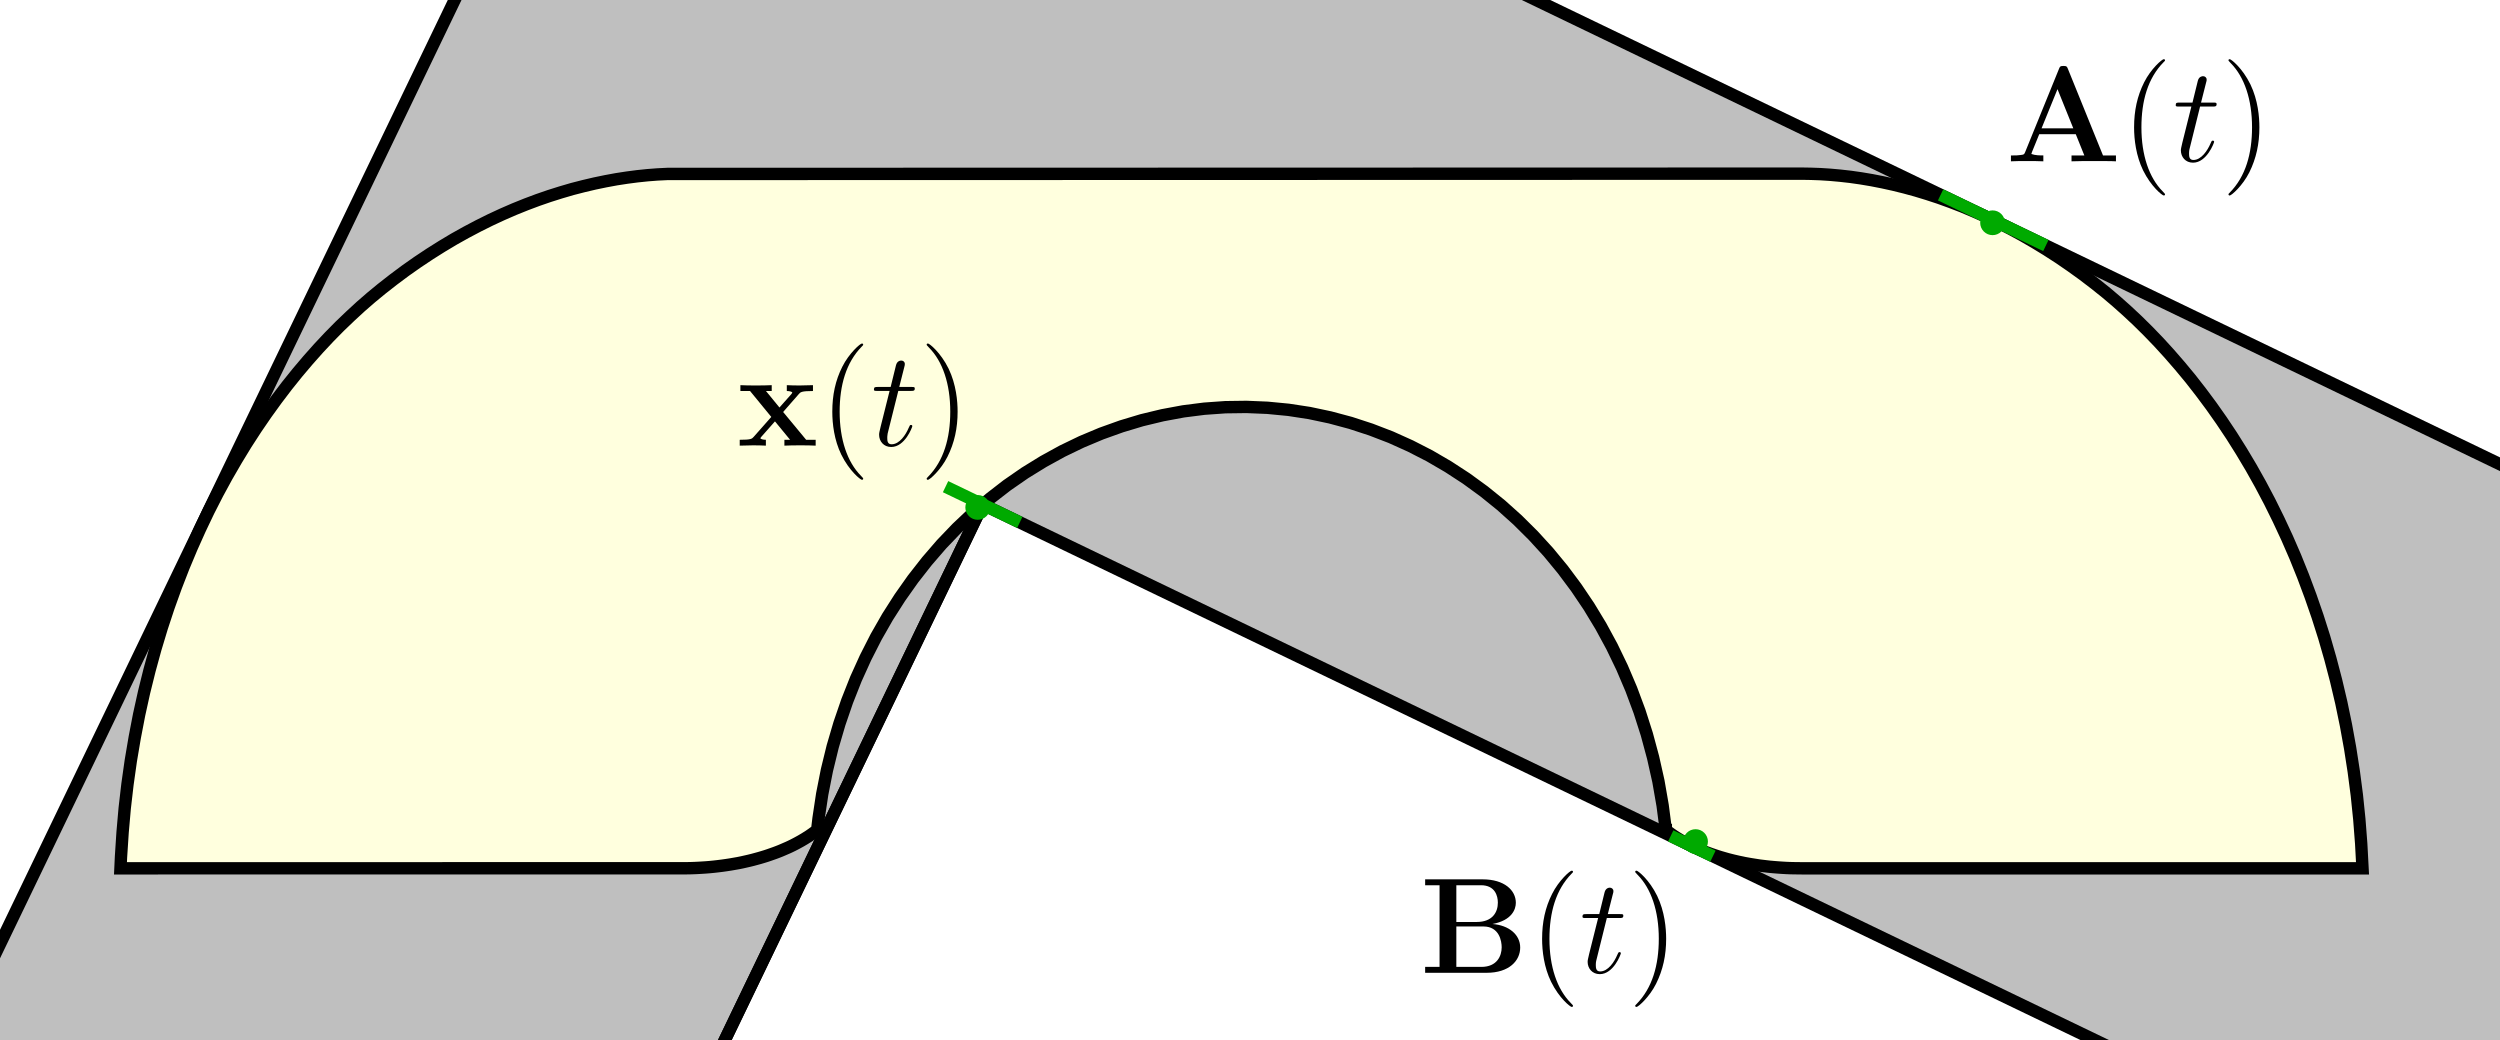
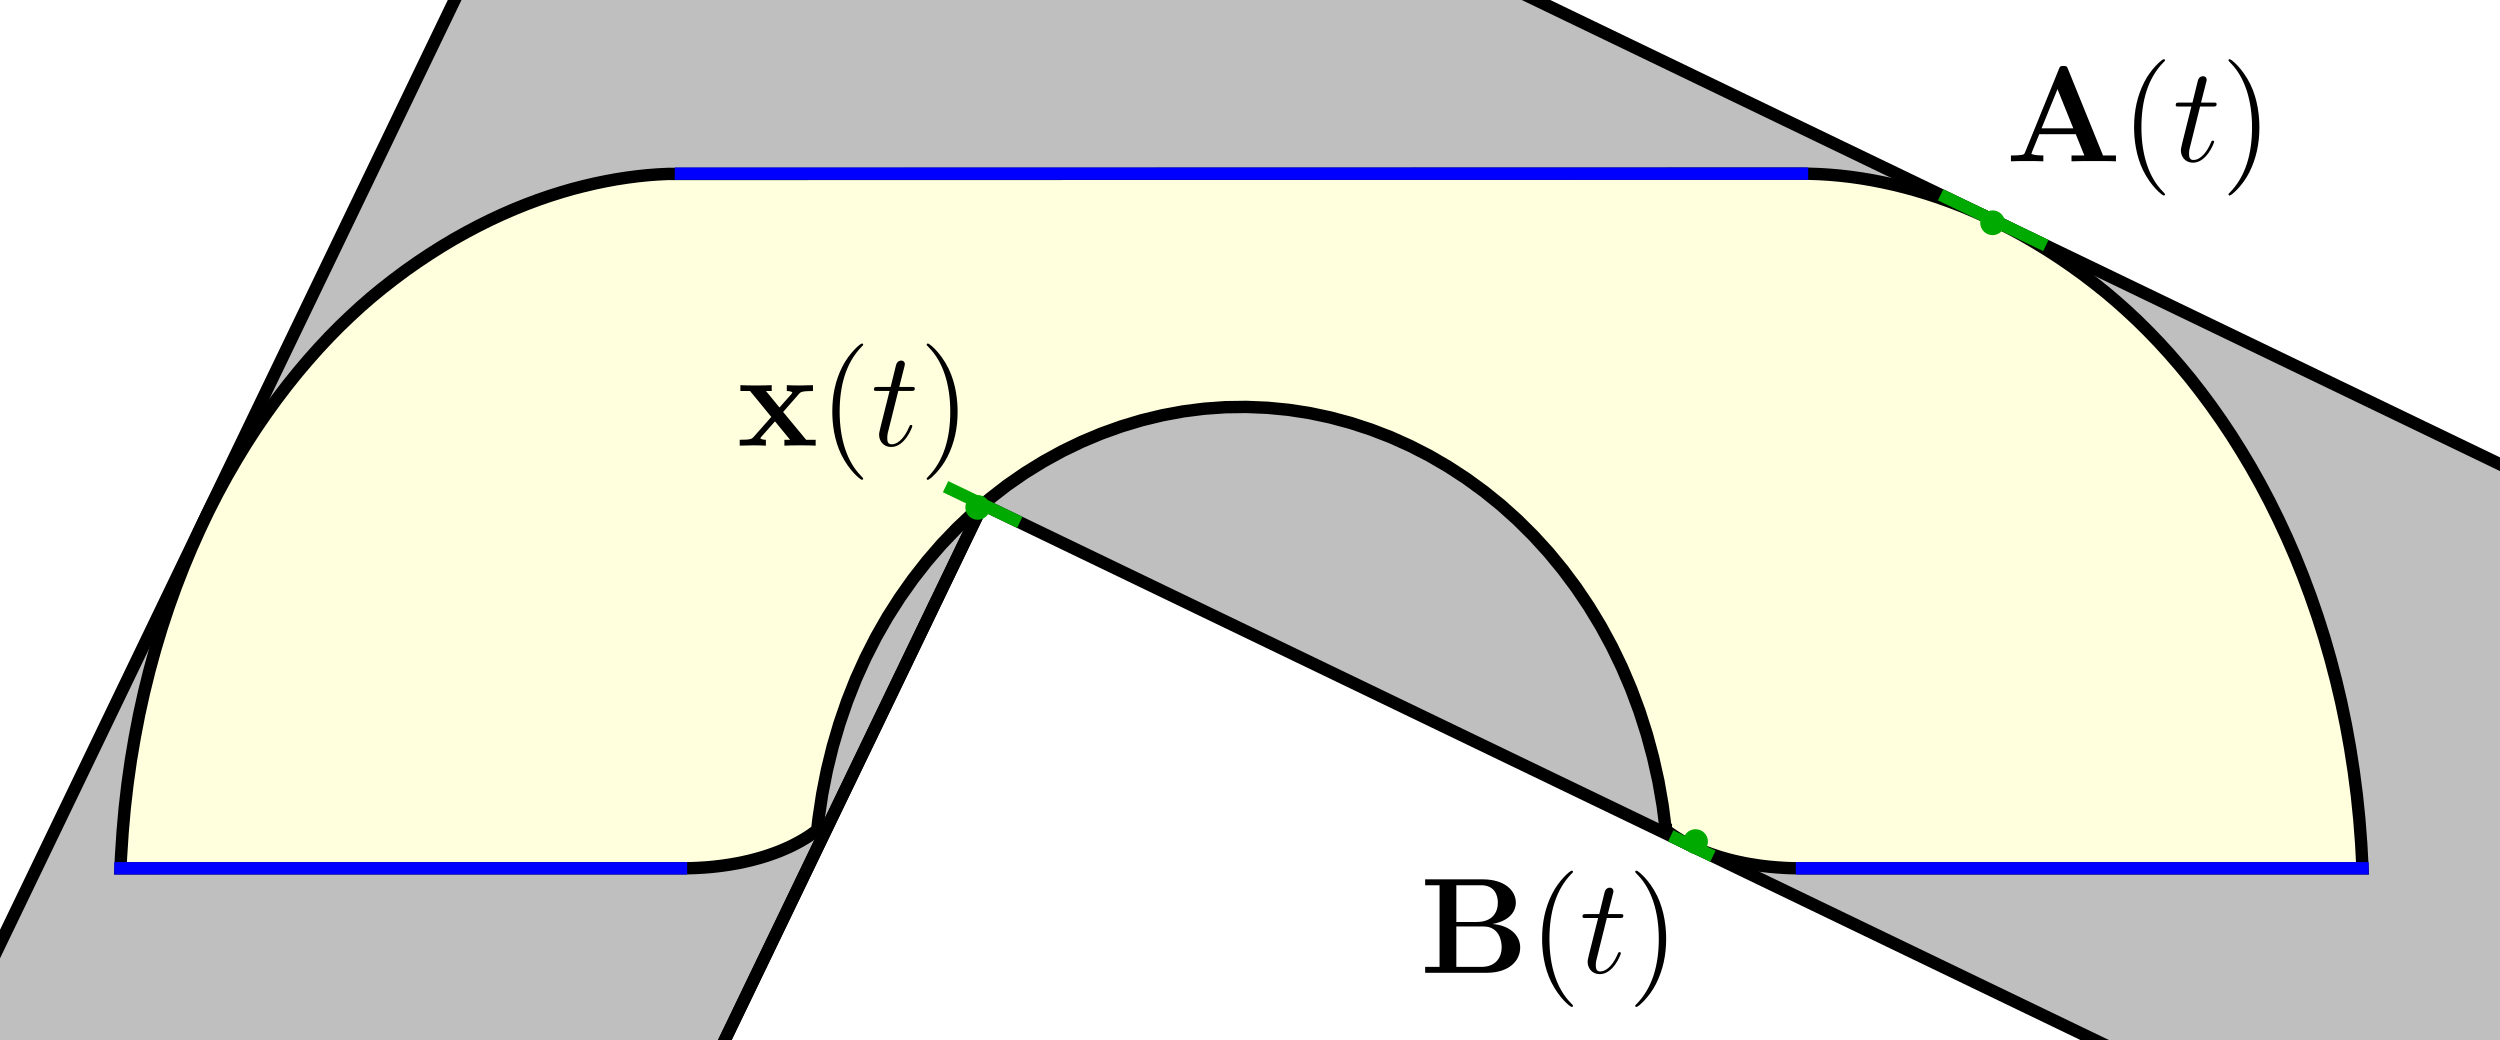
<svg xmlns="http://www.w3.org/2000/svg" width="202pt" height="84pt" viewBox="0 0 202 84" version="1.1">
-   <g id="surface408">
+   <g id="surface540">
    <path style=" stroke:none;fill-rule:nonzero;fill:rgb(75%,75%,75%);fill-opacity:1;" d="M 6.34 192.473 L 79.402 40.766 L 231.109 113.824 L 255.461 63.258 L 53.184 -34.156 L -44.227 168.121 Z M 6.34 192.473 " />
    <path style="fill:none;stroke-width:1;stroke-linecap:square;stroke-linejoin:miter;stroke:rgb(0%,0%,0%);stroke-opacity:1;stroke-miterlimit:3.25;" d="M 18.035 168.191 L 79.402 40.766 " />
    <path style="fill:none;stroke-width:1;stroke-linecap:square;stroke-linejoin:miter;stroke:rgb(0%,0%,0%);stroke-opacity:1;stroke-miterlimit:3.25;" d="M 18.035 168.191 L 79.402 40.766 " />
    <path style=" stroke:none;fill-rule:nonzero;fill:rgb(0%,0%,0%);fill-opacity:1;" d="M 79.402 40.766 L 78.949 40.316 L 79.168 40.098 L 79.617 40.316 Z M 79.402 40.766 " />
    <path style="fill:none;stroke-width:1;stroke-linecap:square;stroke-linejoin:miter;stroke:rgb(0%,0%,0%);stroke-opacity:1;stroke-miterlimit:3.25;" d="M 79.402 40.766 L 231.109 113.824 " />
    <path style="fill:none;stroke-width:1;stroke-linecap:square;stroke-linejoin:miter;stroke:rgb(0%,0%,0%);stroke-opacity:1;stroke-miterlimit:3.25;" d="M -44.227 168.121 L 53.184 -34.156 L 255.461 63.258 " />
    <path style="fill-rule:nonzero;fill:rgb(100%,100%,86.999%);fill-opacity:1;stroke-width:1;stroke-linecap:square;stroke-linejoin:miter;stroke:rgb(0%,0%,0%);stroke-opacity:1;stroke-miterlimit:3.25;" d="M 134.598 67.062 L 134.34 65.078 L 134 63.125 L 133.57 61.207 L 133.062 59.324 L 132.473 57.48 L 131.805 55.684 L 131.062 53.938 L 130.242 52.238 L 129.348 50.59 L 128.387 49.004 L 127.355 47.473 L 126.262 46.008 L 125.105 44.605 L 123.887 43.273 L 122.617 42.012 L 121.289 40.82 L 119.91 39.707 L 118.484 38.668 L 117.016 37.711 L 115.508 36.832 L 113.961 36.039 L 112.383 35.328 L 110.77 34.707 L 109.133 34.172 L 107.477 33.727 L 105.797 33.371 L 104.109 33.113 L 102.41 32.949 L 100.711 32.879 L 99.008 32.902 L 97.305 33.023 L 95.613 33.238 L 93.93 33.551 L 92.262 33.953 L 90.613 34.449 L 88.988 35.031 L 87.395 35.699 L 85.832 36.453 L 84.305 37.293 L 82.816 38.211 L 81.371 39.211 L 79.973 40.293 L 78.621 41.449 L 77.324 42.676 L 76.078 43.977 L 74.895 45.348 L 73.77 46.785 L 72.711 48.285 L 71.715 49.844 L 70.789 51.465 L 69.938 53.137 L 69.156 54.863 L 68.453 56.641 L 67.828 58.461 L 67.281 60.324 L 66.816 62.227 L 66.434 64.164 L 66.137 66.137 L 66.027 67.062 L 65.941 67.133 L 65.848 67.207 L 65.746 67.281 L 65.641 67.359 L 65.527 67.438 L 65.41 67.52 L 65.285 67.602 L 65.152 67.684 L 65.016 67.77 L 64.871 67.855 L 64.719 67.945 L 64.562 68.031 L 64.398 68.121 L 64.227 68.211 L 64.051 68.301 L 63.867 68.391 L 63.676 68.48 L 63.477 68.566 L 63.27 68.656 L 63.059 68.746 L 62.84 68.832 L 62.613 68.918 L 62.379 69 L 62.137 69.086 L 61.891 69.168 L 61.637 69.246 L 61.375 69.324 L 61.105 69.398 L 60.828 69.473 L 60.547 69.543 L 60.258 69.609 L 59.961 69.676 L 59.656 69.738 L 59.344 69.793 L 59.027 69.848 L 58.703 69.898 L 58.371 69.945 L 58.031 69.988 L 57.688 70.027 L 57.336 70.062 L 56.977 70.09 L 56.613 70.113 L 56.242 70.133 L 55.84 70.148 L 55.422 70.156 L 9.734 70.16 L 9.777 69.23 L 9.906 67.25 L 10.078 65.293 L 10.301 63.363 L 10.57 61.461 L 10.887 59.586 L 11.242 57.742 L 11.641 55.934 L 12.082 54.156 L 12.559 52.414 L 13.074 50.707 L 13.625 49.039 L 14.211 47.41 L 14.828 45.82 L 15.477 44.27 L 16.152 42.762 L 16.852 41.293 L 17.578 39.871 L 18.328 38.492 L 19.102 37.156 L 19.887 35.867 L 20.695 34.621 L 21.516 33.422 L 22.348 32.27 L 23.188 31.164 L 24.039 30.105 L 24.895 29.094 L 25.75 28.133 L 26.605 27.219 L 27.457 26.355 L 28.309 25.539 L 29.148 24.766 L 29.98 24.043 L 30.828 23.344 L 31.797 22.586 L 32.773 21.859 L 33.75 21.172 L 34.73 20.52 L 35.711 19.902 L 36.691 19.316 L 37.668 18.77 L 38.645 18.254 L 39.617 17.77 L 40.586 17.32 L 41.547 16.902 L 42.504 16.516 L 43.453 16.16 L 44.391 15.836 L 45.32 15.543 L 46.242 15.273 L 47.152 15.039 L 48.047 14.828 L 48.93 14.645 L 49.801 14.484 L 50.656 14.352 L 51.5 14.242 L 52.324 14.156 L 53.133 14.094 L 53.926 14.055 L 145.602 14.031 L 146.316 14.043 L 147.066 14.07 L 147.867 14.121 L 148.684 14.195 L 149.516 14.289 L 150.363 14.41 L 151.227 14.555 L 152.105 14.727 L 152.992 14.922 L 153.895 15.145 L 154.809 15.395 L 155.734 15.676 L 156.672 15.984 L 157.613 16.324 L 158.566 16.691 L 159.523 17.094 L 160.488 17.523 L 161.461 17.988 L 162.434 18.488 L 163.414 19.02 L 164.391 19.586 L 165.371 20.184 L 166.352 20.816 L 167.332 21.488 L 168.309 22.191 L 169.281 22.934 L 170.203 23.672 L 171.031 24.375 L 171.867 25.121 L 172.711 25.91 L 173.562 26.75 L 174.418 27.637 L 175.273 28.574 L 176.129 29.559 L 176.984 30.59 L 177.828 31.672 L 178.668 32.801 L 179.496 33.977 L 180.309 35.195 L 181.105 36.461 L 181.887 37.773 L 182.648 39.129 L 183.387 40.527 L 184.102 41.973 L 184.793 43.457 L 185.457 44.984 L 186.09 46.555 L 186.691 48.164 L 187.262 49.812 L 187.797 51.496 L 188.293 53.219 L 188.754 54.977 L 189.176 56.77 L 189.555 58.598 L 189.891 60.453 L 190.184 62.34 L 190.434 64.258 L 190.633 66.199 L 190.785 68.168 L 190.891 70.16 L 145.602 70.16 L 145.281 70.156 L 144.965 70.152 L 144.645 70.145 L 144.344 70.133 L 144.059 70.117 L 143.777 70.098 L 143.504 70.078 L 143.23 70.055 L 142.961 70.031 L 142.695 70 L 142.434 69.969 L 142.176 69.938 L 141.922 69.898 L 141.43 69.82 L 141.188 69.777 L 140.949 69.734 L 140.719 69.684 L 140.488 69.637 L 140.043 69.535 L 139.613 69.426 L 139.406 69.367 L 139 69.25 L 138.805 69.188 L 138.613 69.125 L 138.426 69.062 L 138.242 69 L 138.062 68.934 L 137.887 68.871 L 137.715 68.805 L 137.551 68.738 L 137.387 68.668 L 137.227 68.602 L 137.074 68.535 L 136.922 68.465 L 136.777 68.398 L 136.633 68.328 L 136.496 68.258 L 136.359 68.191 L 136.23 68.121 L 135.98 67.988 L 135.863 67.918 L 135.746 67.852 L 135.637 67.785 L 135.531 67.719 L 135.426 67.656 L 135.328 67.59 L 135.23 67.527 L 135.141 67.465 L 135.051 67.406 L 134.969 67.344 L 134.887 67.285 L 134.809 67.227 L 134.734 67.172 L 134.664 67.117 Z M 134.598 67.062 " />
    <path style=" stroke:none;fill-rule:evenodd;fill:rgb(0%,66.667%,0%);fill-opacity:1;" d="M 80 41 C 80 40.734 79.895 40.48 79.707 40.293 C 79.52 40.105 79.266 40 79 40 C 78.734 40 78.48 40.105 78.293 40.293 C 78.105 40.48 78 40.734 78 41 C 78 41.266 78.105 41.52 78.293 41.707 C 78.48 41.895 78.734 42 79 42 C 79.266 42 79.52 41.895 79.707 41.707 C 79.895 41.52 80 41.266 80 41 Z M 80 41 " />
    <path style="fill:none;stroke-width:1;stroke-linecap:square;stroke-linejoin:miter;stroke:rgb(0%,66.667%,0%);stroke-opacity:1;stroke-miterlimit:3.25;" d="M 81.949 41.992 L 76.852 39.539 " />
    <path style=" stroke:none;fill-rule:evenodd;fill:rgb(0%,66.667%,0%);fill-opacity:1;" d="M 138 68 C 138 67.734 137.895 67.48 137.707 67.293 C 137.52 67.105 137.266 67 137 67 C 136.734 67 136.48 67.105 136.293 67.293 C 136.105 67.48 136 67.734 136 68 C 136 68.266 136.105 68.52 136.293 68.707 C 136.48 68.895 136.734 69 137 69 C 137.266 69 137.52 68.895 137.707 68.707 C 137.895 68.52 138 68.266 138 68 Z M 138 68 " />
    <path style="fill:none;stroke-width:1;stroke-linecap:square;stroke-linejoin:miter;stroke:rgb(0%,66.667%,0%);stroke-opacity:1;stroke-miterlimit:3.25;" d="M 135.445 67.758 L 137.953 68.965 " />
    <path style=" stroke:none;fill-rule:evenodd;fill:rgb(0%,66.667%,0%);fill-opacity:1;" d="M 162 18 C 162 17.734 161.895 17.48 161.707 17.293 C 161.52 17.105 161.266 17 161 17 C 160.734 17 160.48 17.105 160.293 17.293 C 160.105 17.48 160 17.734 160 18 C 160 18.266 160.105 18.52 160.293 18.707 C 160.48 18.895 160.734 19 161 19 C 161.266 19 161.52 18.895 161.707 18.707 C 161.895 18.52 162 18.266 162 18 Z M 162 18 " />
    <path style="fill:none;stroke-width:1;stroke-linecap:square;stroke-linejoin:miter;stroke:rgb(0%,66.667%,0%);stroke-opacity:1;stroke-miterlimit:3.25;" d="M 164.855 19.621 L 157.25 15.961 " />
    <path style=" stroke:none;fill-rule:evenodd;fill:rgb(0%,0%,0%);fill-opacity:1;" d="M 65.906 36.008 L 65.906 35.535 L 65.137 35.535 L 63.277 33.289 L 64.555 31.828 C 64.676 31.684 64.773 31.594 65.688 31.594 L 65.688 31.121 L 64.676 31.145 C 64.355 31.145 63.883 31.145 63.574 31.121 L 63.574 31.594 C 63.785 31.594 64.016 31.648 64.016 31.727 C 64.016 31.727 63.961 31.828 63.938 31.848 L 62.98 32.926 L 61.891 31.594 L 62.355 31.594 L 62.355 31.121 C 62.102 31.145 61.352 31.145 61.055 31.145 C 60.727 31.145 60.133 31.145 59.824 31.121 L 59.824 31.594 L 60.605 31.594 L 62.32 33.688 L 60.891 35.305 C 60.758 35.457 60.68 35.535 59.77 35.535 L 59.77 36.008 L 60.793 35.984 C 61.109 35.984 61.574 35.984 61.883 36.008 L 61.883 35.535 C 61.672 35.535 61.441 35.48 61.441 35.402 C 61.441 35.402 61.441 35.383 61.516 35.293 L 62.617 34.047 L 63.84 35.535 L 63.379 35.535 L 63.379 36.008 C 63.641 35.984 64.379 35.984 64.688 35.984 C 65.016 35.984 65.602 35.984 65.906 36.008 Z M 65.906 36.008 " />
    <path style=" stroke:none;fill-rule:evenodd;fill:rgb(0%,0%,0%);fill-opacity:1;" d="M 69.746 38.68 C 69.746 38.648 69.746 38.625 69.559 38.438 C 68.461 37.328 67.844 35.512 67.844 33.266 C 67.844 31.133 68.359 29.297 69.637 27.996 C 69.746 27.898 69.746 27.875 69.746 27.844 C 69.746 27.777 69.691 27.754 69.648 27.754 C 69.504 27.754 68.602 28.547 68.062 29.625 C 67.5 30.738 67.25 31.914 67.25 33.266 C 67.25 34.246 67.402 35.555 67.977 36.734 C 68.625 38.055 69.527 38.77 69.648 38.77 C 69.691 38.77 69.746 38.75 69.746 38.68 Z M 69.746 38.68 " />
    <path style=" stroke:none;fill-rule:evenodd;fill:rgb(0%,0%,0%);fill-opacity:1;" d="M 73.715 34.434 C 73.715 34.367 73.672 34.336 73.605 34.336 C 73.605 34.336 73.539 34.336 73.516 34.379 C 73.516 34.379 73.496 34.402 73.418 34.578 C 73.188 35.129 72.68 35.898 72.043 35.898 C 71.711 35.898 71.691 35.625 71.691 35.383 C 71.691 35.383 71.691 35.16 71.723 35.027 L 72.582 31.586 L 73.594 31.586 C 73.805 31.586 73.914 31.586 73.914 31.387 C 73.914 31.266 73.848 31.266 73.629 31.266 L 72.66 31.266 L 73.066 29.66 C 73.109 29.504 73.109 29.484 73.109 29.406 C 73.109 29.23 72.969 29.133 72.824 29.133 C 72.734 29.133 72.484 29.164 72.395 29.516 L 71.965 31.266 L 70.93 31.266 C 70.711 31.266 70.613 31.266 70.613 31.477 C 70.613 31.586 70.688 31.586 70.898 31.586 L 71.879 31.586 L 71.152 34.488 C 71.062 34.875 71.031 34.984 71.031 35.129 C 71.031 35.645 71.395 36.117 72.008 36.117 C 73.121 36.117 73.715 34.512 73.715 34.434 Z M 73.715 34.434 " />
    <path style=" stroke:none;fill-rule:evenodd;fill:rgb(0%,0%,0%);fill-opacity:1;" d="M 77.375 33.266 C 77.375 32.43 77.262 31.066 76.648 29.789 C 76 28.469 75.094 27.754 74.977 27.754 C 74.93 27.754 74.875 27.777 74.875 27.844 C 74.875 27.875 74.875 27.898 75.062 28.086 C 76.164 29.195 76.781 31.012 76.781 33.258 C 76.781 35.391 76.262 37.23 74.984 38.527 C 74.875 38.625 74.875 38.648 74.875 38.68 C 74.875 38.75 74.93 38.77 74.977 38.77 C 75.117 38.77 76.02 37.977 76.559 36.898 C 77.121 35.777 77.375 34.59 77.375 33.266 Z M 77.375 33.266 " />
    <path style=" stroke:none;fill-rule:evenodd;fill:rgb(0%,0%,0%);fill-opacity:1;" d="M 170.969 13.035 L 170.969 12.559 L 169.922 12.559 L 167.094 5.582 C 167.016 5.387 166.996 5.328 166.73 5.328 C 166.457 5.328 166.434 5.387 166.359 5.582 L 163.629 12.297 C 163.551 12.473 163.551 12.496 163.242 12.527 C 162.969 12.559 162.922 12.559 162.68 12.559 L 162.484 12.559 L 162.484 13.035 C 162.77 13.012 163.43 13.012 163.75 13.012 C 164.047 13.012 164.848 13.012 165.102 13.035 L 165.102 12.559 C 164.859 12.559 164.441 12.559 164.133 12.441 C 164.168 12.34 164.168 12.316 164.188 12.273 L 164.77 10.844 L 167.723 10.844 L 168.414 12.559 L 167.379 12.559 L 167.379 13.035 C 167.734 13.012 168.801 13.012 169.219 13.012 C 169.57 13.012 170.691 13.012 170.969 13.035 Z M 167.523 10.371 L 164.957 10.371 L 166.246 7.203 Z M 167.523 10.371 " />
    <path style=" stroke:none;fill-rule:evenodd;fill:rgb(0%,0%,0%);fill-opacity:1;" d="M 174.934 15.707 C 174.934 15.676 174.934 15.652 174.746 15.465 C 173.645 14.355 173.027 12.539 173.027 10.293 C 173.027 8.156 173.543 6.32 174.82 5.023 C 174.934 4.922 174.934 4.902 174.934 4.867 C 174.934 4.801 174.879 4.781 174.832 4.781 C 174.691 4.781 173.785 5.57 173.246 6.652 C 172.688 7.762 172.434 8.938 172.434 10.293 C 172.434 11.273 172.59 12.582 173.16 13.762 C 173.809 15.082 174.711 15.797 174.832 15.797 C 174.879 15.797 174.934 15.773 174.934 15.707 Z M 174.934 15.707 " />
    <path style=" stroke:none;fill-rule:evenodd;fill:rgb(0%,0%,0%);fill-opacity:1;" d="M 178.902 11.461 C 178.902 11.395 178.859 11.363 178.789 11.363 C 178.789 11.363 178.727 11.363 178.703 11.406 C 178.703 11.406 178.68 11.426 178.605 11.605 C 178.371 12.152 177.867 12.926 177.227 12.926 C 176.898 12.926 176.875 12.648 176.875 12.406 C 176.875 12.406 176.875 12.188 176.91 12.055 L 177.766 8.609 L 178.777 8.609 C 178.988 8.609 179.102 8.609 179.102 8.41 C 179.102 8.289 179.031 8.289 178.812 8.289 L 177.844 8.289 L 178.25 6.684 C 178.297 6.531 178.297 6.508 178.297 6.43 C 178.297 6.254 178.152 6.156 178.008 6.156 C 177.922 6.156 177.668 6.188 177.582 6.539 L 177.152 8.289 L 176.117 8.289 C 175.895 8.289 175.797 8.289 175.797 8.5 C 175.797 8.609 175.875 8.609 176.082 8.609 L 177.062 8.609 L 176.336 11.516 C 176.25 11.902 176.215 12.012 176.215 12.152 C 176.215 12.672 176.578 13.145 177.195 13.145 C 178.309 13.145 178.902 11.535 178.902 11.461 Z M 178.902 11.461 " />
    <path style=" stroke:none;fill-rule:evenodd;fill:rgb(0%,0%,0%);fill-opacity:1;" d="M 182.559 10.293 C 182.559 9.457 182.449 8.094 181.832 6.816 C 181.184 5.496 180.281 4.781 180.16 4.781 C 180.117 4.781 180.062 4.801 180.062 4.867 C 180.062 4.902 180.062 4.922 180.25 5.109 C 181.348 6.223 181.965 8.039 181.965 10.281 C 181.965 12.418 181.449 14.254 180.172 15.555 C 180.062 15.652 180.062 15.676 180.062 15.707 C 180.062 15.773 180.117 15.797 180.16 15.797 C 180.305 15.797 181.207 15.004 181.746 13.926 C 182.305 12.801 182.559 11.613 182.559 10.293 Z M 182.559 10.293 " />
    <path style=" stroke:none;fill-rule:evenodd;fill:rgb(0%,0%,0%);fill-opacity:1;" d="M 122.832 76.562 C 122.832 75.52 121.918 74.758 120.59 74.66 C 122.172 74.363 122.48 73.461 122.48 72.945 C 122.48 71.934 121.555 71.051 119.793 71.051 L 115.152 71.051 L 115.152 71.527 L 116.316 71.527 L 116.316 78.125 L 115.152 78.125 L 115.152 78.602 L 120.125 78.602 C 121.941 78.602 122.832 77.621 122.832 76.562 Z M 121.027 72.934 C 121.027 73.703 120.598 74.496 119.312 74.496 L 117.672 74.496 L 117.672 71.527 L 119.664 71.527 C 120.797 71.527 121.027 72.383 121.027 72.934 Z M 121.336 76.543 C 121.336 77.234 120.961 78.125 119.695 78.125 L 117.672 78.125 L 117.672 74.859 L 119.863 74.859 C 121.148 74.859 121.336 76.047 121.336 76.543 Z M 121.336 76.543 " />
    <path style=" stroke:none;fill-rule:evenodd;fill:rgb(0%,0%,0%);fill-opacity:1;" d="M 127.098 81.273 C 127.098 81.238 127.098 81.219 126.91 81.031 C 125.812 79.922 125.195 78.105 125.195 75.859 C 125.195 73.727 125.711 71.887 126.988 70.59 C 127.098 70.492 127.098 70.469 127.098 70.438 C 127.098 70.371 127.043 70.348 127 70.348 C 126.855 70.348 125.953 71.141 125.414 72.219 C 124.852 73.332 124.602 74.508 124.602 75.859 C 124.602 76.84 124.754 78.148 125.328 79.328 C 125.977 80.648 126.879 81.363 127 81.363 C 127.043 81.363 127.098 81.34 127.098 81.273 Z M 127.098 81.273 " />
    <path style=" stroke:none;fill-rule:evenodd;fill:rgb(0%,0%,0%);fill-opacity:1;" d="M 130.965 77.027 C 130.965 76.961 130.922 76.93 130.855 76.93 C 130.855 76.93 130.789 76.93 130.77 76.973 C 130.77 76.973 130.746 76.992 130.668 77.172 C 130.438 77.719 129.934 78.492 129.293 78.492 C 128.965 78.492 128.941 78.215 128.941 77.973 C 128.941 77.973 128.941 77.754 128.977 77.621 L 129.832 74.176 L 130.844 74.176 C 131.055 74.176 131.164 74.176 131.164 73.977 C 131.164 73.859 131.098 73.859 130.879 73.859 L 129.91 73.859 L 130.316 72.254 C 130.363 72.098 130.363 72.074 130.363 72 C 130.363 71.824 130.219 71.723 130.074 71.723 C 129.988 71.723 129.734 71.758 129.648 72.109 L 129.219 73.859 L 128.184 73.859 C 127.961 73.859 127.863 73.859 127.863 74.066 C 127.863 74.176 127.941 74.176 128.148 74.176 L 129.129 74.176 L 128.402 77.082 C 128.316 77.469 128.281 77.578 128.281 77.719 C 128.281 78.238 128.645 78.711 129.262 78.711 C 130.375 78.711 130.965 77.102 130.965 77.027 Z M 130.965 77.027 " />
    <path style=" stroke:none;fill-rule:evenodd;fill:rgb(0%,0%,0%);fill-opacity:1;" d="M 134.625 75.859 C 134.625 75.023 134.512 73.66 133.898 72.383 C 133.25 71.062 132.348 70.348 132.227 70.348 C 132.184 70.348 132.125 70.371 132.125 70.438 C 132.125 70.469 132.125 70.492 132.312 70.68 C 133.414 71.789 134.031 73.605 134.031 75.848 C 134.031 77.984 133.512 79.82 132.238 81.121 C 132.125 81.219 132.125 81.238 132.125 81.273 C 132.125 81.34 132.184 81.363 132.227 81.363 C 132.367 81.363 133.27 80.57 133.809 79.492 C 134.371 78.367 134.625 77.18 134.625 75.859 Z M 134.625 75.859 " />
+     <path style="fill:none;stroke-width:1;stroke-linecap:square;stroke-linejoin:miter;stroke:rgb(0%,0%,100%);stroke-opacity:1;stroke-miterlimit:3.25;" d="M 145.602 14.031 L 55.023 14.031 " />
+     <path style="fill:none;stroke-width:1;stroke-linecap:square;stroke-linejoin:miter;stroke:rgb(0%,0%,100%);stroke-opacity:1;stroke-miterlimit:3.25;" d="M 55.023 70.16 L 9.734 70.16 " />
+     <path style="fill:none;stroke-width:1;stroke-linecap:square;stroke-linejoin:miter;stroke:rgb(0%,0%,100%);stroke-opacity:1;stroke-miterlimit:3.25;" d="M 145.602 70.16 L 190.891 70.16 " />
  </g>
</svg>
